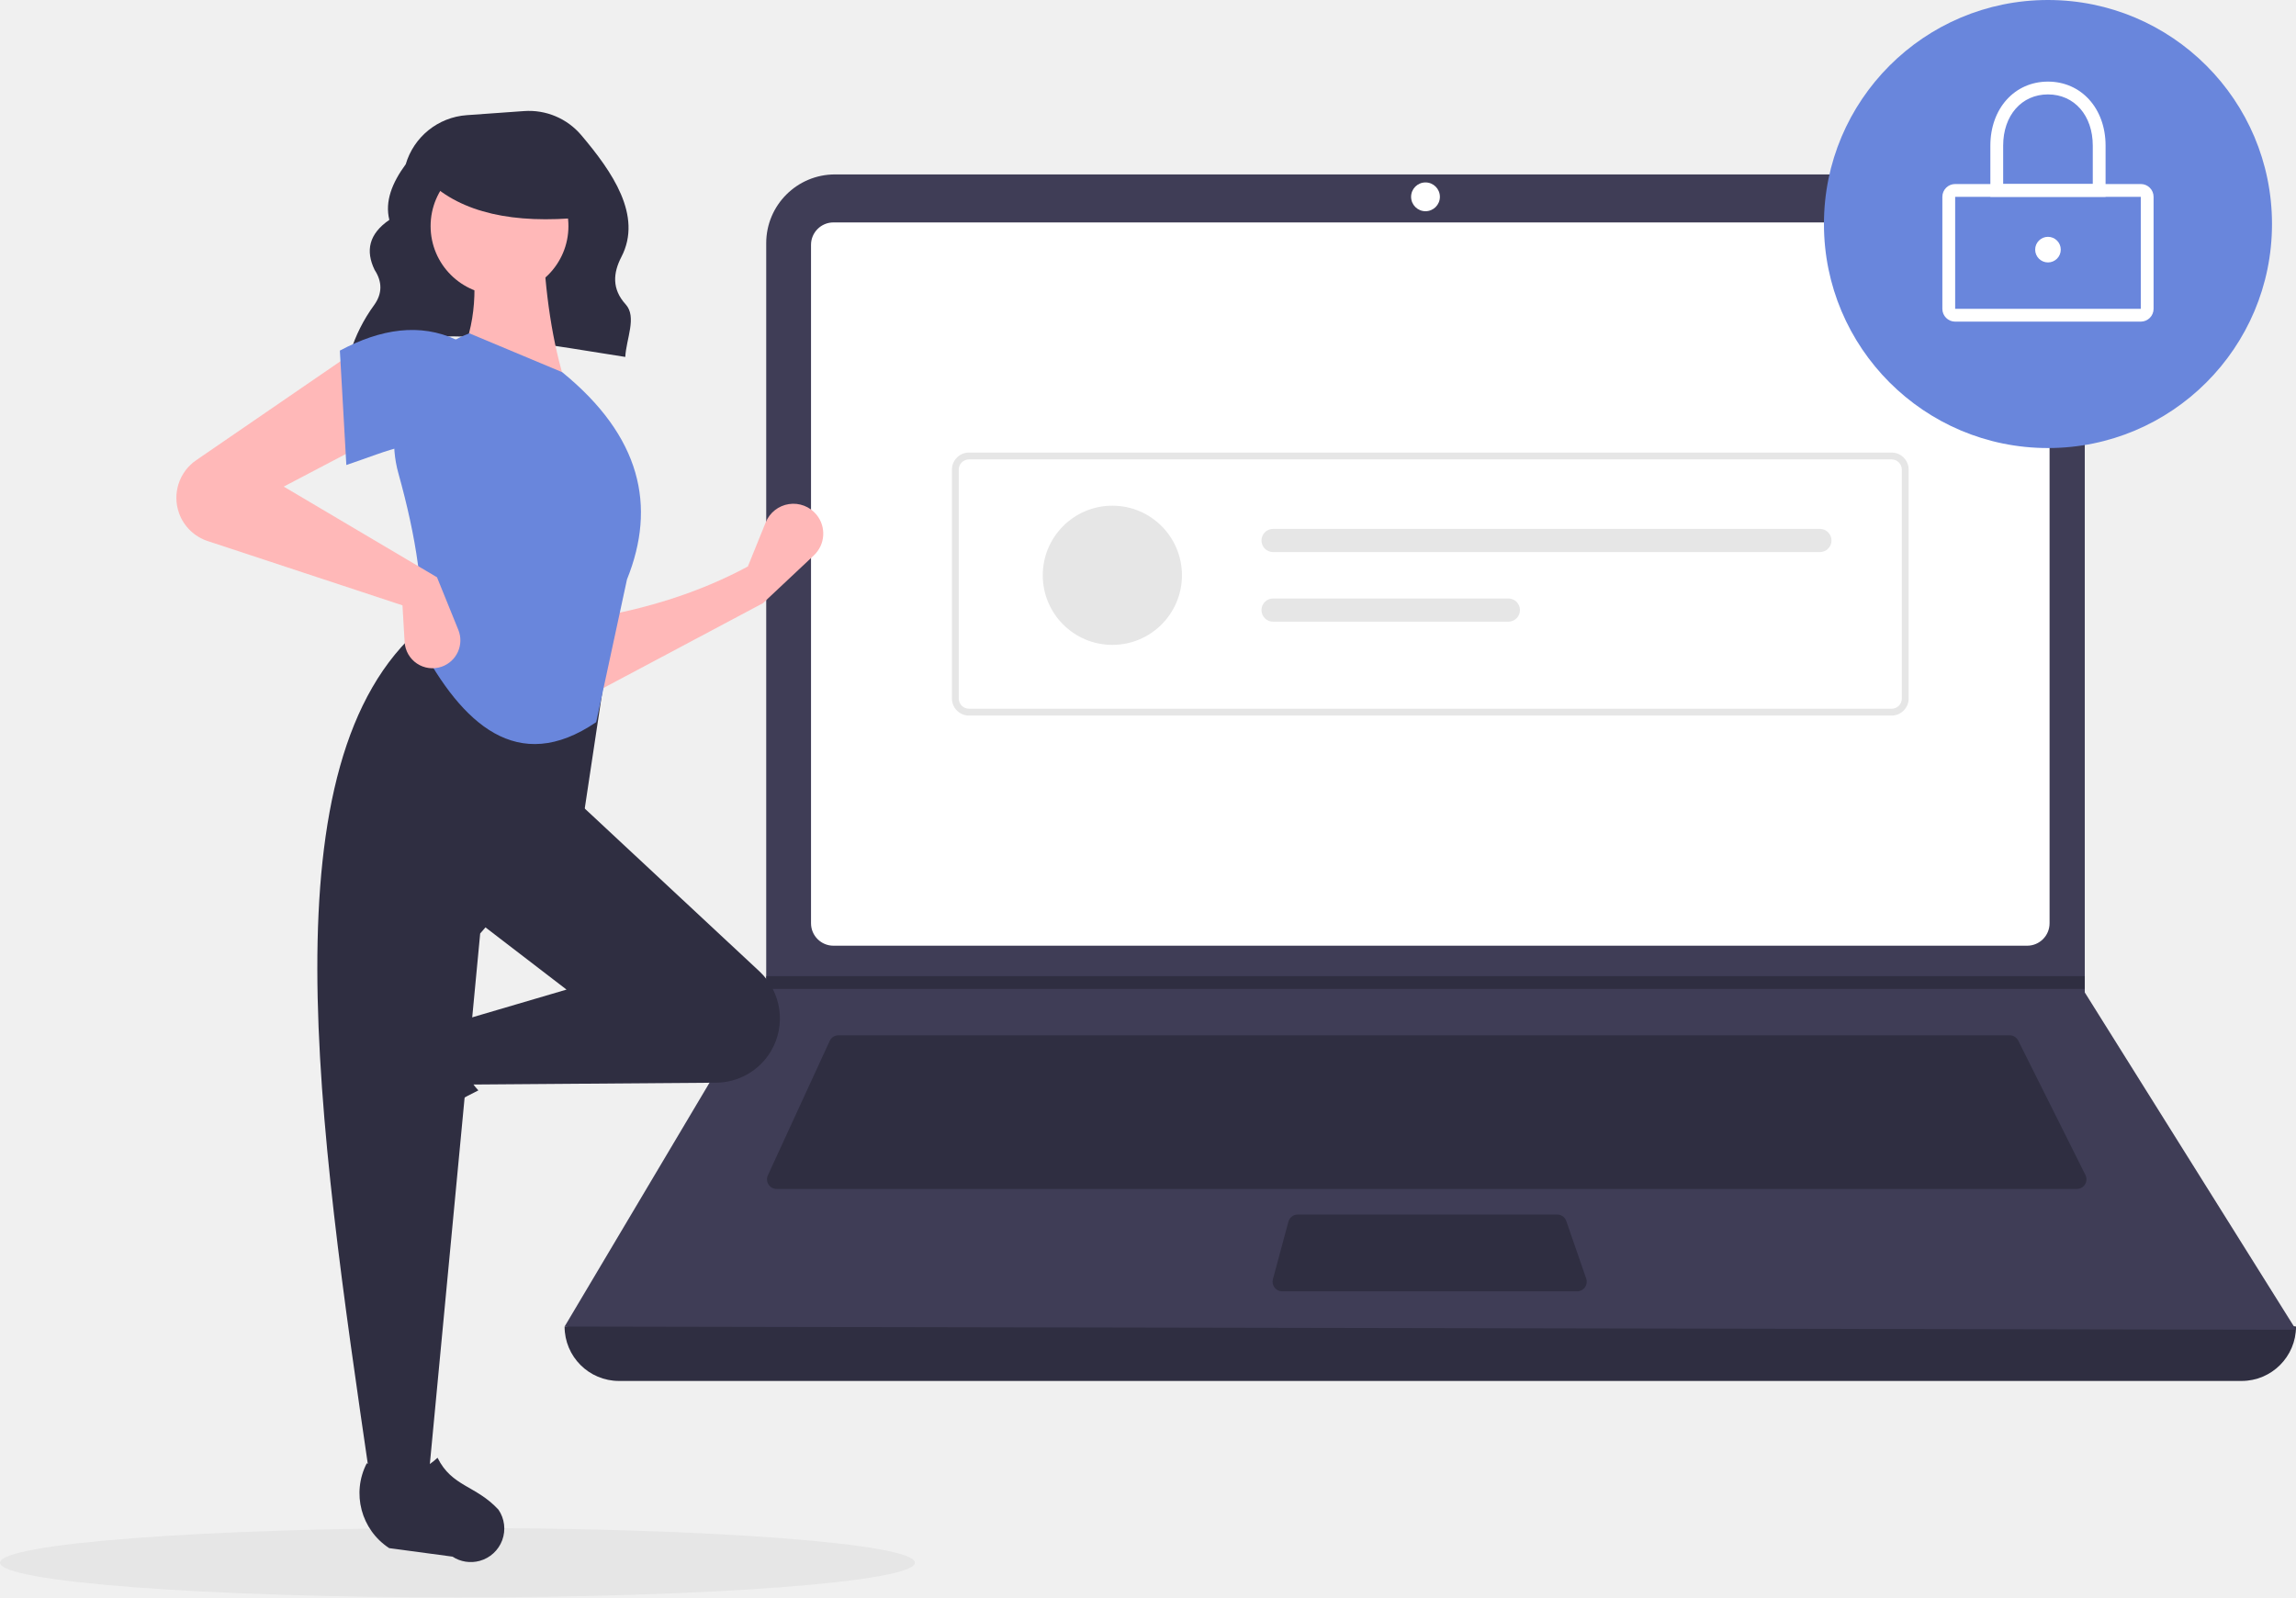
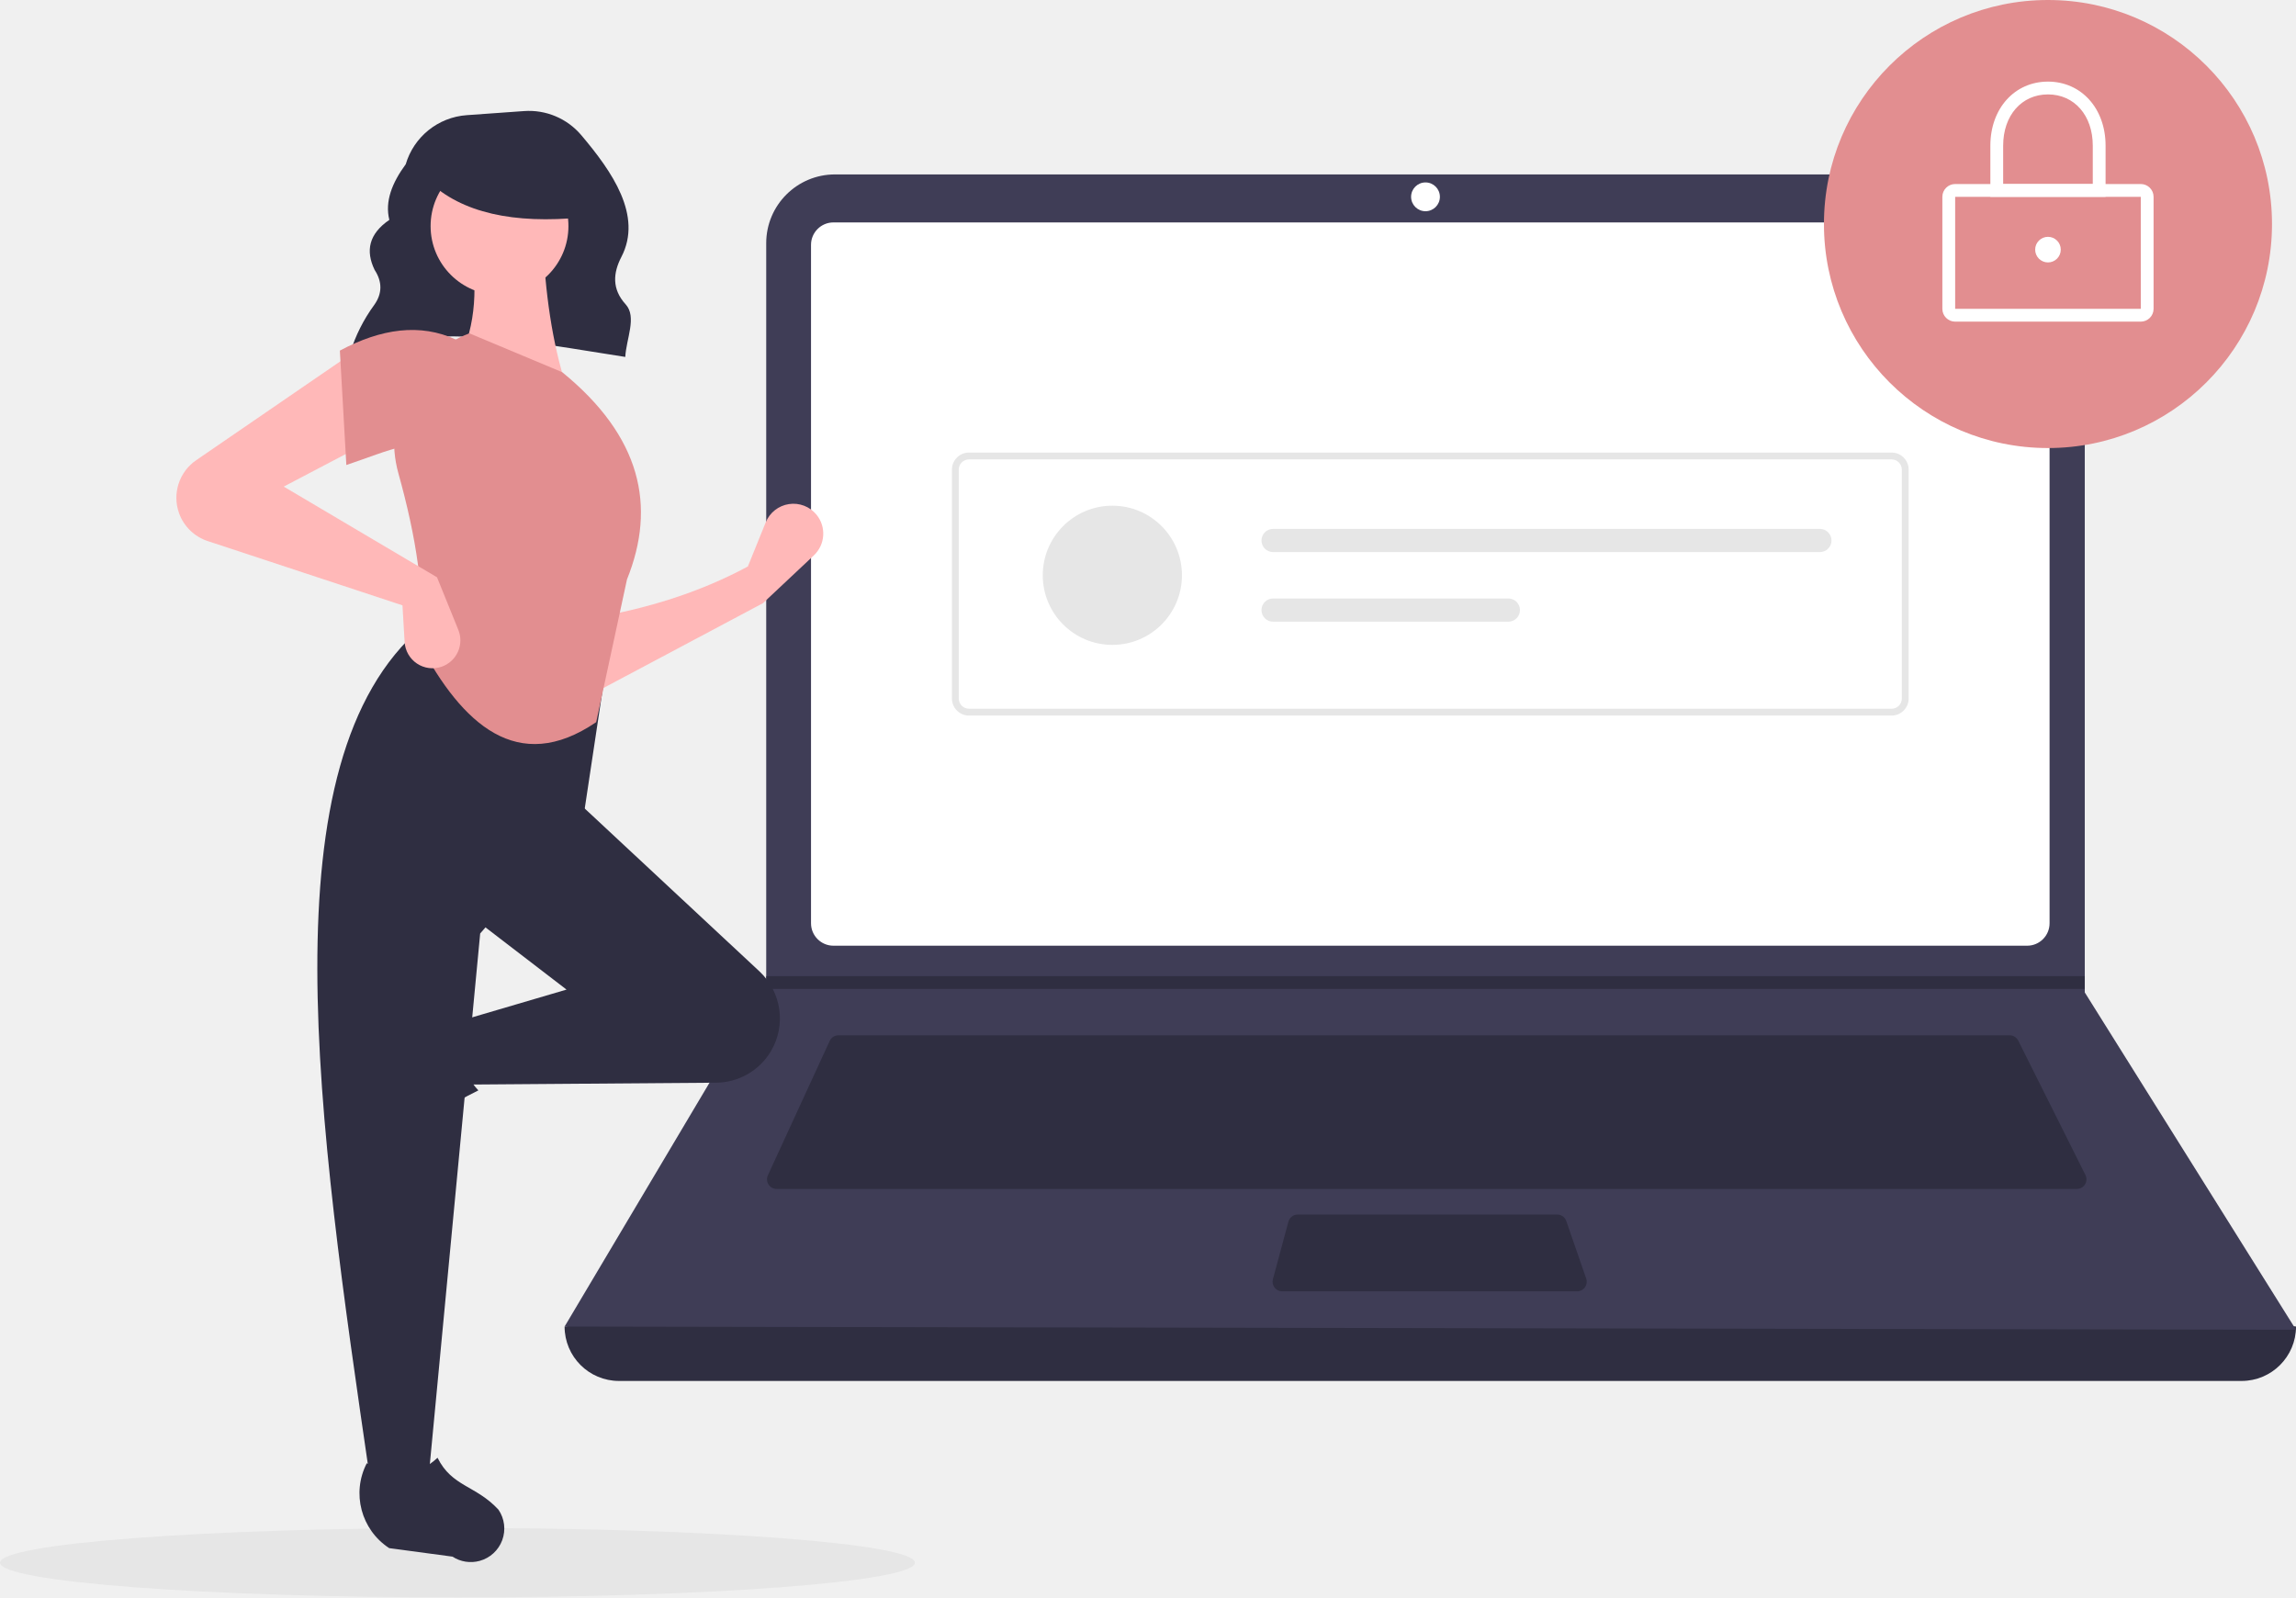
<svg xmlns="http://www.w3.org/2000/svg" data-name="Layer 1" width="793" height="551.732" viewBox="0 0 793 551.732">
  <ellipse cx="158" cy="539.732" rx="158" ry="12" fill="#e6e6e6" />
  <path d="M324.272,296.554c27.497-11.695,61.744-4.285,95.191.858.311-6.228,4.084-13.808.132-18.153-4.801-5.279-4.359-10.825-1.47-16.404,7.388-14.265-3.197-29.444-13.884-42.065a23.669,23.669,0,0,0-19.755-8.292l-19.797,1.414A23.709,23.709,0,0,0,343.635,230.859v0c-4.727,6.429-7.257,12.841-5.664,19.219-7.081,4.839-8.27,10.68-5.089,17.264,2.698,4.146,2.669,8.182-.123,12.106a55.891,55.891,0,0,0-8.31,16.506Z" transform="translate(-203.5 -174.1342)" fill="#2f2e41" />
  <path d="M977.709,651.097H417.291A18.791,18.791,0,0,1,398.5,632.306h0q304.727-35.415,598,0h0A18.791,18.791,0,0,1,977.709,651.097Z" transform="translate(-203.5 -174.1342)" fill="#2f2e41" />
  <path d="M996.5,633.412l-598-1.105,69.306-116.616.332-.553V258.131a23.752,23.752,0,0,1,23.754-23.754H899.792a23.752,23.752,0,0,1,23.754,23.754V516.906Z" transform="translate(-203.5 -174.1342)" fill="#3f3d56" />
  <path d="M491.35,250.957a7.746,7.746,0,0,0-7.738,7.738V493.031a7.747,7.747,0,0,0,7.738,7.738H903.65a7.747,7.747,0,0,0,7.738-7.738V258.694a7.747,7.747,0,0,0-7.738-7.738Z" transform="translate(-203.5 -174.1342)" fill="#fff" />
  <path d="M493.078,531.718a3.325,3.325,0,0,0-3.013,1.93l-21.355,46.425a3.316,3.316,0,0,0,3.012,4.702H920.814a3.316,3.316,0,0,0,2.965-4.799L900.567,533.551a3.299,3.299,0,0,0-2.965-1.833Z" transform="translate(-203.5 -174.1342)" fill="#2f2e41" />
  <circle cx="492.342" cy="67.98" r="4.974" fill="#fff" />
  <path d="M651.7,593.619a3.321,3.321,0,0,0-3.202,2.454l-5.357,19.896a3.316,3.316,0,0,0,3.202,4.179h101.874a3.315,3.315,0,0,0,3.133-4.401l-6.887-19.896a3.318,3.318,0,0,0-3.134-2.231Z" transform="translate(-203.5 -174.1342)" fill="#2f2e41" />
  <polygon points="720.046 337.135 720.046 341.556 264.306 341.556 264.649 341.004 264.649 337.135 720.046 337.135" fill="#2f2e41" />
-   <circle cx="707.335" cy="77.375" r="77.375" fill="#6986dc" />
+   <circle cx="707.335" cy="77.375" r="77.375" fill="#e28e90" />
  <path d="M942.89,285.223H878.779a4.426,4.426,0,0,1-4.421-4.421V242.114a4.426,4.426,0,0,1,4.421-4.421H942.89a4.426,4.426,0,0,1,4.421,4.421v38.688A4.426,4.426,0,0,1,942.89,285.223Zm-64.111-43.109v38.688h64.114L942.89,242.114Z" transform="translate(-203.5 -174.1342)" fill="#fff" />
  <path d="M930.731,242.114h-39.793V224.428c0-12.81,8.368-22.107,19.896-22.107s19.896,9.297,19.896,22.107Zm-35.372-4.421h30.95V224.428c0-10.413-6.363-17.686-15.475-17.686s-15.475,7.273-15.475,17.686Z" transform="translate(-203.5 -174.1342)" fill="#fff" />
  <circle cx="707.335" cy="86.218" r="4.421" fill="#fff" />
  <path d="M856.82,421.284H538.18a5.908,5.908,0,0,1-5.901-5.901V336.342a5.908,5.908,0,0,1,5.901-5.901H856.82a5.908,5.908,0,0,1,5.901,5.901V415.383A5.908,5.908,0,0,1,856.82,421.284Zm-318.64-88.482a3.544,3.544,0,0,0-3.54,3.54V415.383a3.544,3.544,0,0,0,3.54,3.54H856.82a3.544,3.544,0,0,0,3.54-3.54V336.342a3.544,3.544,0,0,0-3.54-3.54Z" transform="translate(-203.5 -174.1342)" fill="#e6e6e6" />
  <circle cx="384.19" cy="198.695" r="24.036" fill="#e6e6e6" />
  <path d="M643.203,356.805a4.006,4.006,0,1,0,0,8.012H832.061a4.006,4.006,0,0,0,0-8.012Z" transform="translate(-203.5 -174.1342)" fill="#e6e6e6" />
  <path d="M643.203,380.842a4.006,4.006,0,1,0,0,8.012H724.469a4.006,4.006,0,1,0,0-8.012Z" transform="translate(-203.5 -174.1342)" fill="#e6e6e6" />
  <path d="M467.022,382.462,408.119,413.778l-.746-26.096c19.226-3.209,37.517-8.797,54.429-17.895l6.16-15.22a10.318,10.318,0,0,1,17.536-2.678l0,0a10.318,10.318,0,0,1-.908,14.069Z" transform="translate(-203.5 -174.1342)" fill="#ffb8b8" />
  <path d="M323.098,563.267v0a11.574,11.574,0,0,1,1.469-9.363l12.939-19.858a22.612,22.612,0,0,1,29.335-7.739h0c-5.438,9.256-4.68,17.377,1.878,24.434a117.631,117.631,0,0,0-27.936,19.045A11.574,11.574,0,0,1,323.098,563.267Z" transform="translate(-203.5 -174.1342)" fill="#2f2e41" />
  <path d="M469.705,537.303l0,0a22.203,22.203,0,0,1-18.871,10.779l-85.96.651-3.728-21.623,38.026-11.184-32.061-24.605L402.154,450.313l63.65,59.324A22.203,22.203,0,0,1,469.705,537.303Z" transform="translate(-203.5 -174.1342)" fill="#2f2e41" />
  <path d="M351.453,685.179H331.321c-18.075-123.898-36.474-248.142,17.895-294.515l64.122,10.439L405.136,455.532l-35.789,41.008Z" transform="translate(-203.5 -174.1342)" fill="#2f2e41" />
  <path d="M369.149,713.246h0a11.574,11.574,0,0,1-9.363-1.469l-21.859-2.938a22.612,22.612,0,0,1-7.741-29.335v0c9.257,5.437,17.377,4.679,24.434-1.879,4.986,10.067,13.201,9.453,21.047,17.935A11.574,11.574,0,0,1,369.149,713.246Z" transform="translate(-203.5 -174.1342)" fill="#2f2e41" />
  <path d="M399.172,307.902l-37.28-8.947c6.192-12.674,6.702-26.776,3.728-41.754l25.351-.746C391.764,275.08,394.167,292.481,399.172,307.902Z" transform="translate(-203.5 -174.1342)" fill="#ffb8b8" />
-   <path d="M409.418,423.552c-27.139,18.493-46.314.633-60.947-26.923,2.033-16.862-1.259-37.041-7.357-58.966a40.138,40.138,0,0,1,24.506-48.401h0l32.061,13.421c27.224,22.19,32.582,46.227,22.368,71.578Z" transform="translate(-203.5 -174.1342)" fill="#6986dc" />
+   <path d="M409.418,423.552c-27.139,18.493-46.314.633-60.947-26.923,2.033-16.862-1.259-37.041-7.357-58.966a40.138,40.138,0,0,1,24.506-48.401h0l32.061,13.421c27.224,22.19,32.582,46.227,22.368,71.578Z" transform="translate(-203.5 -174.1342)" fill="#e28e90" />
  <path d="M331.321,326.542,301.497,342.2l52.938,31.316,7.366,18.17a9.637,9.637,0,0,1-5.789,12.731h0a9.637,9.637,0,0,1-12.762-8.544l-.745-12.663-67.284-22.204a15.733,15.733,0,0,1-9.873-9.611v0a15.733,15.733,0,0,1,5.903-18.303l54.105-37.118Z" transform="translate(-203.5 -174.1342)" fill="#ffb8b8" />
-   <path d="M361.146,329.524c-12.439-5.451-23.749.47-38.026,5.219l-2.237-39.517c14.176-7.556,27.692-9.593,40.263-3.728Z" transform="translate(-203.5 -174.1342)" fill="#6986dc" />
+   <path d="M361.146,329.524c-12.439-5.451-23.749.47-38.026,5.219l-2.237-39.517c14.176-7.556,27.692-9.593,40.263-3.728Z" transform="translate(-203.5 -174.1342)" fill="#e28e90" />
  <circle cx="172.525" cy="78.093" r="23.802" fill="#ffb8b8" />
  <path d="M404.5,249.224c-23.566,2.308-41.523-1.546-53-12.52v-8.838h51Z" transform="translate(-203.5 -174.1342)" fill="#2f2e41" />
</svg>
